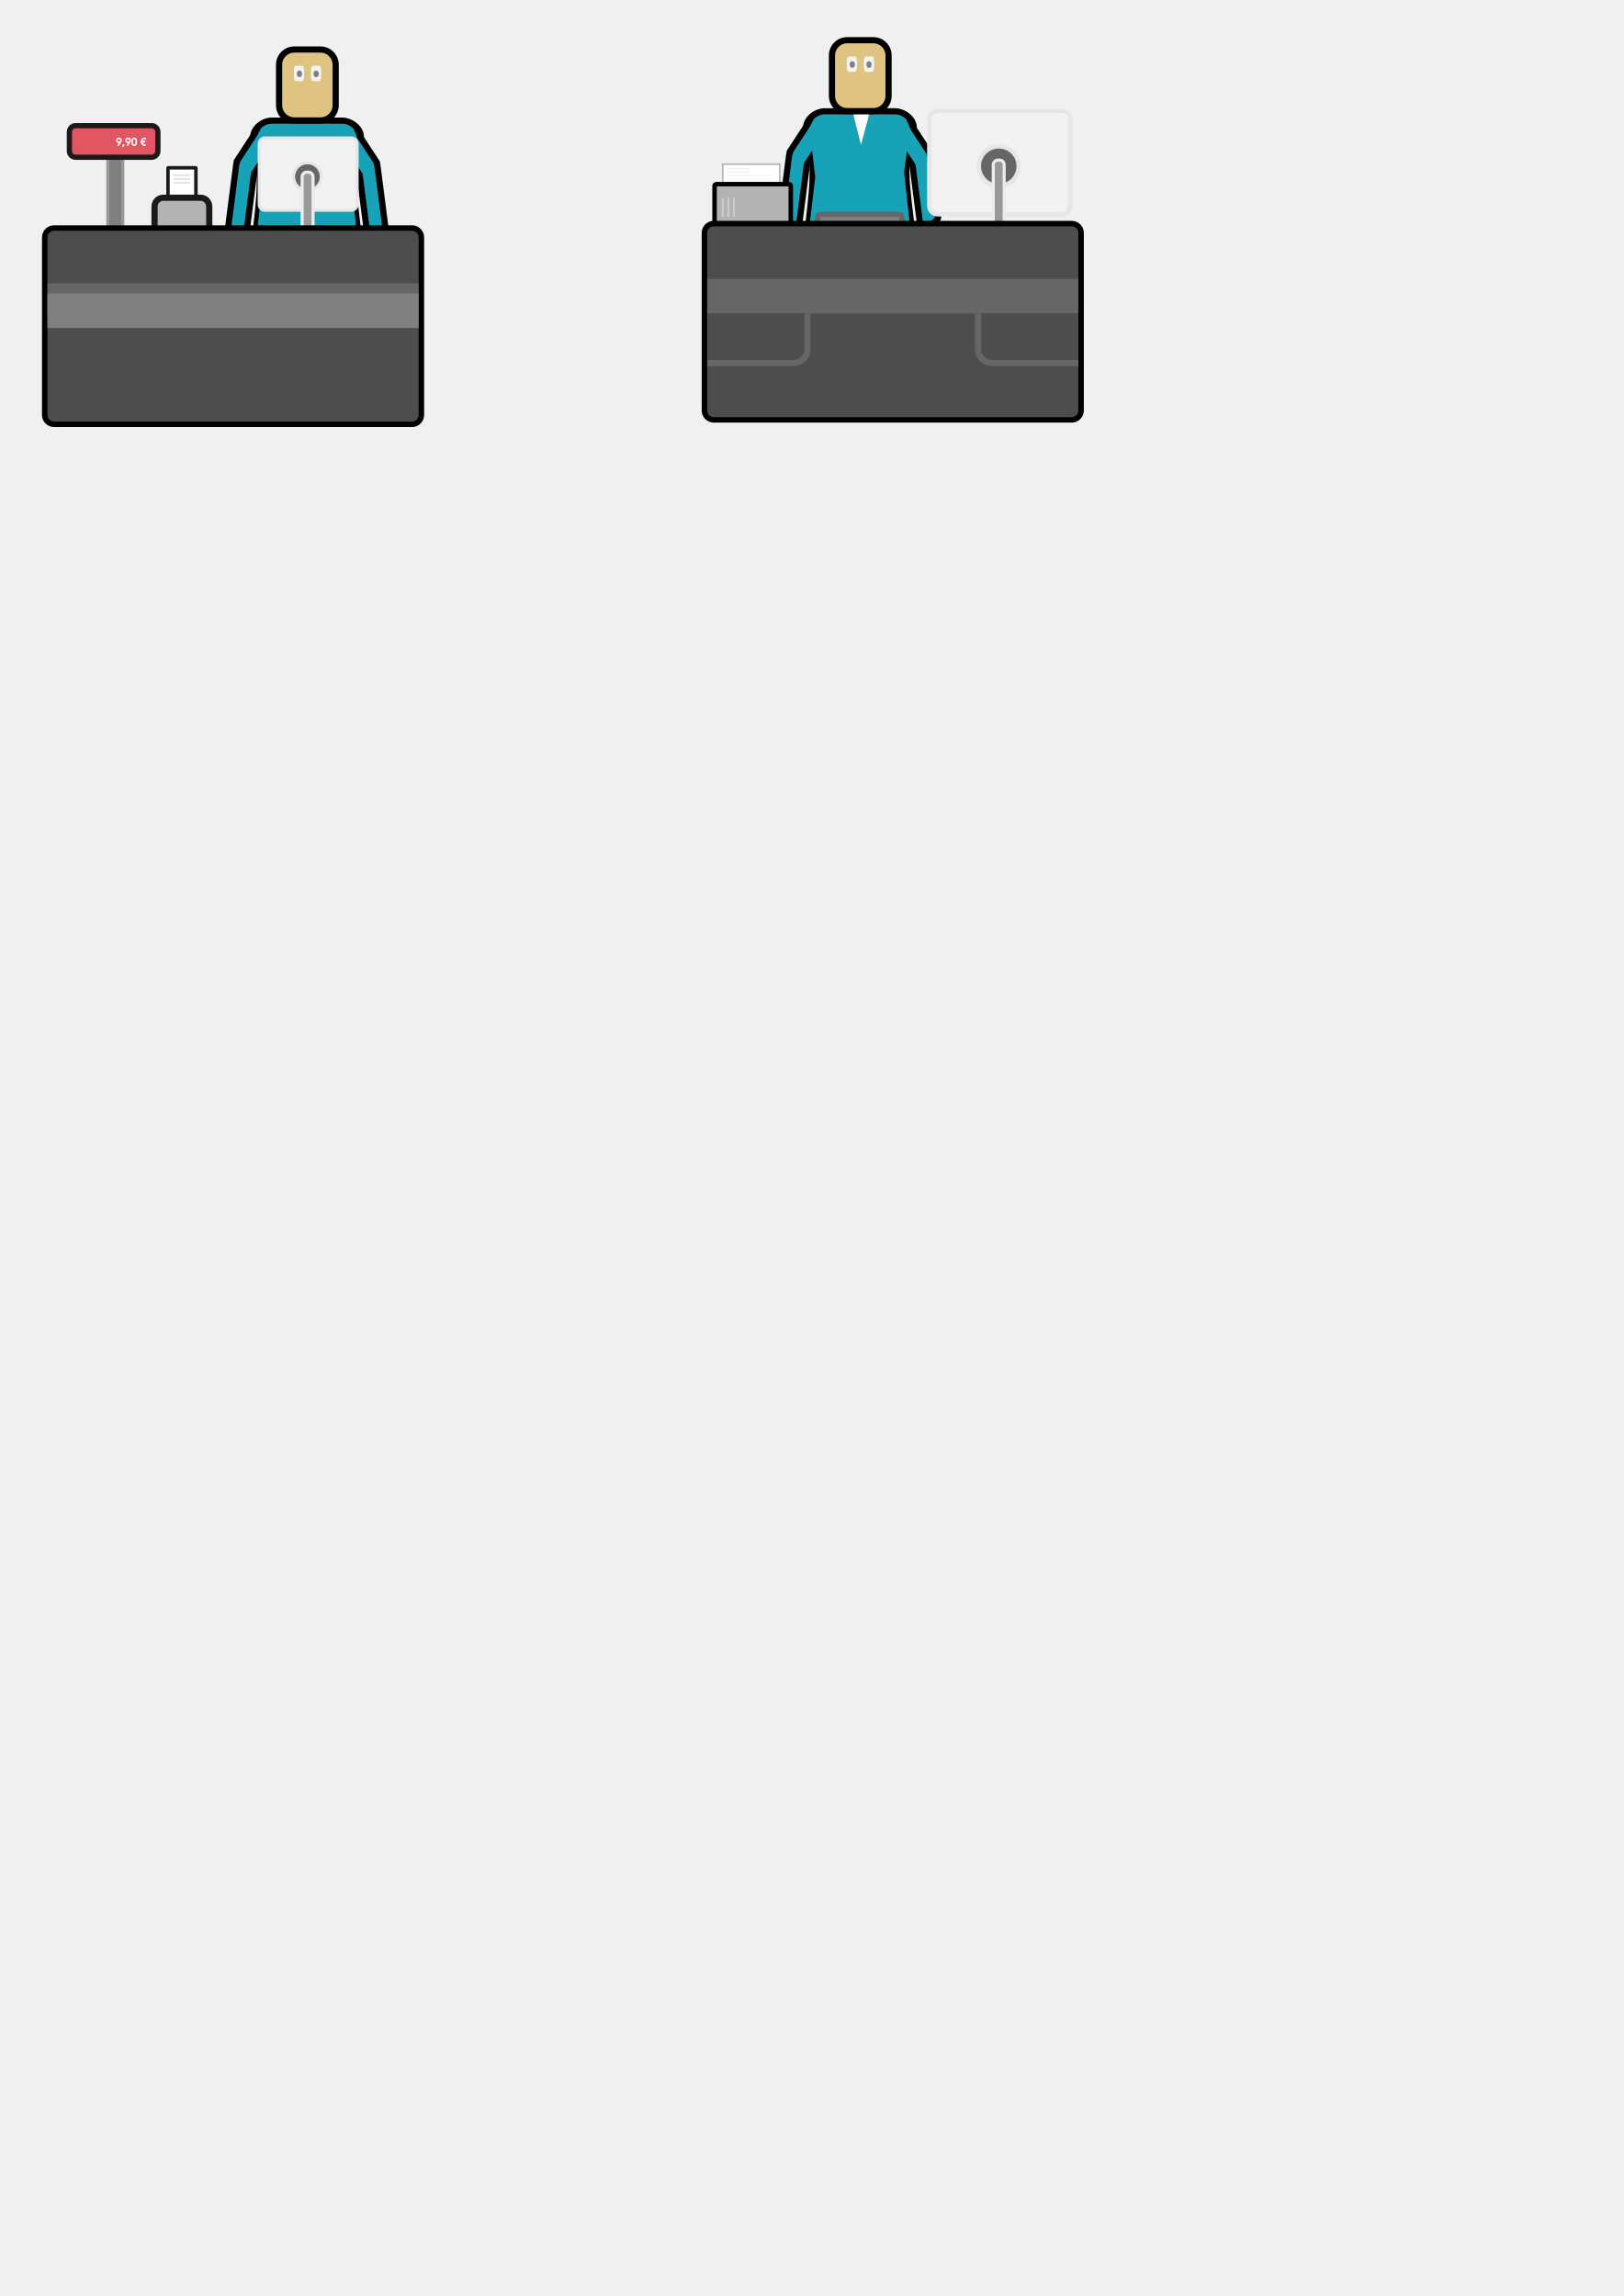
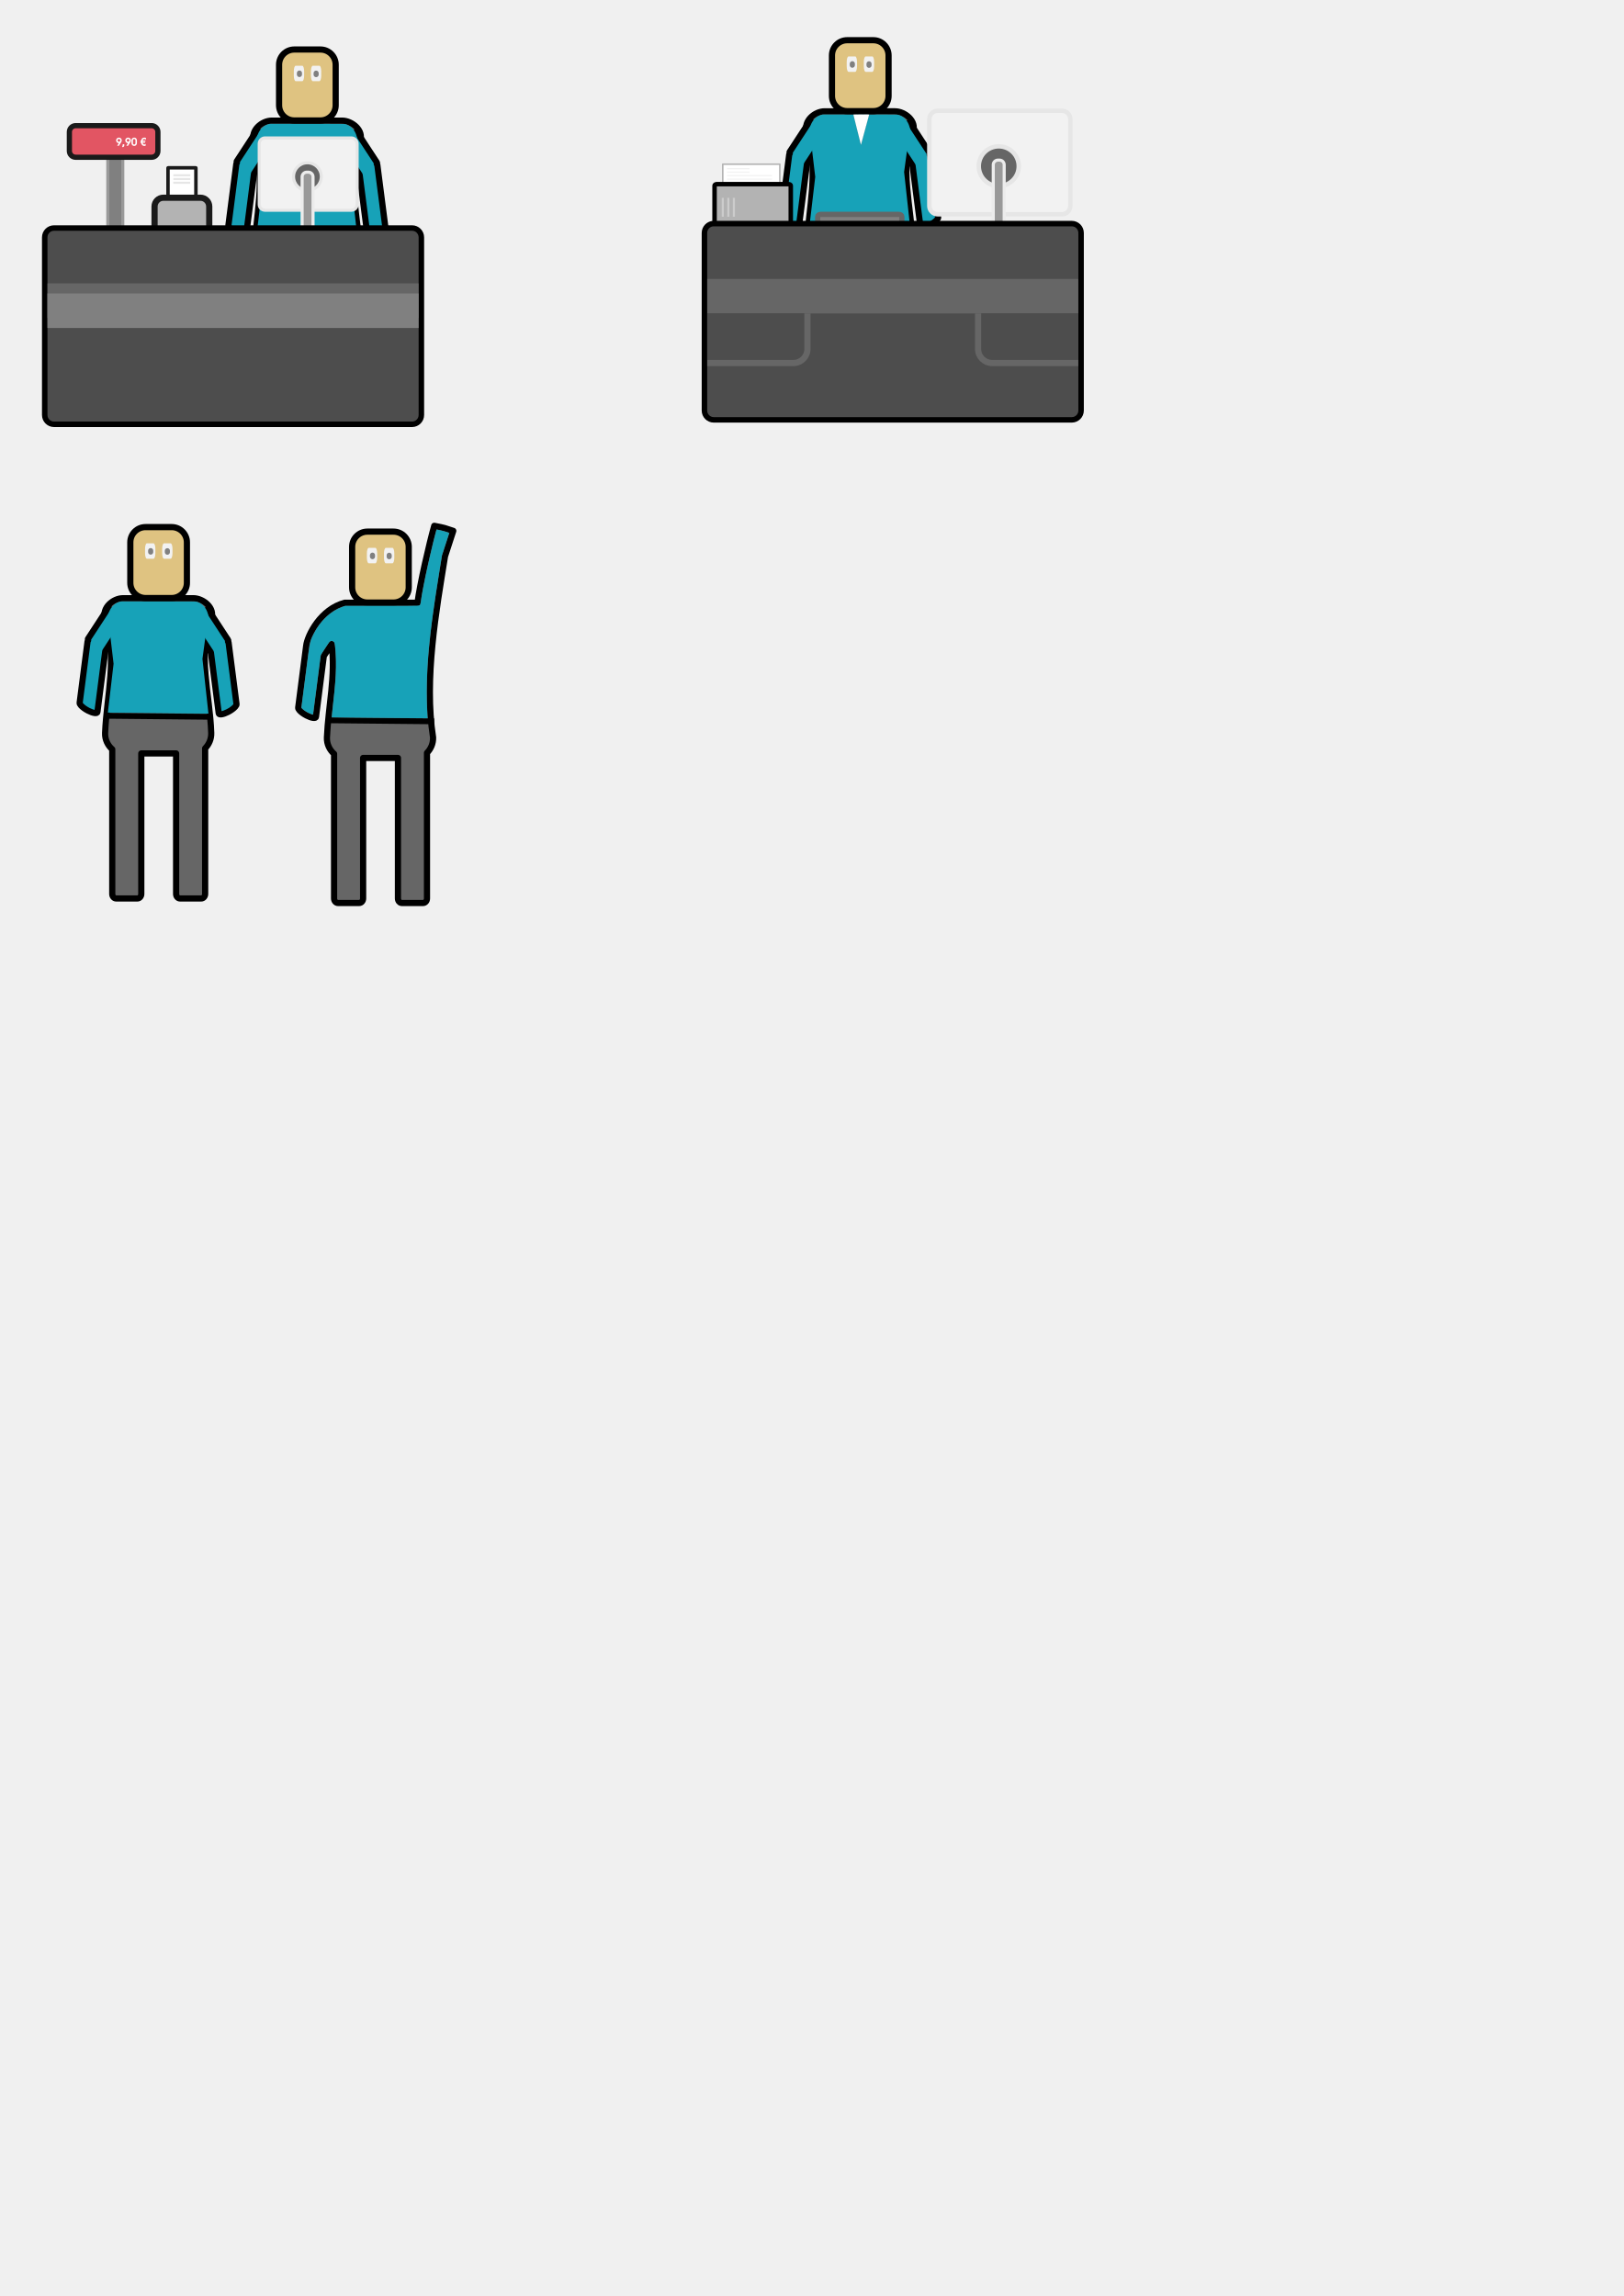
<svg xmlns="http://www.w3.org/2000/svg" width="210mm" height="297mm" viewBox="0 0 210 297" version="1.1" id="svg8">
  <defs id="defs2">
    <mask maskUnits="userSpaceOnUse" id="mask1093">
      <rect style="fill:#4d4d4d;fill-opacity:1;stroke:#666666;stroke-width:0.8;stroke-linejoin:round;stroke-miterlimit:4;stroke-dasharray:none" id="rect1095" width="9.591" height="20.693" x="96.785" y="208.239" ry="1.827" />
    </mask>
    <mask maskUnits="userSpaceOnUse" id="mask1129">
      <rect style="fill:#ffffff;fill-opacity:1;stroke:none;stroke-width:0.913;stroke-linejoin:round;stroke-miterlimit:4;stroke-dasharray:none" id="rect1131" width="23.138" height="22.737" x="135.555" y="230.297" ry="0" />
    </mask>
    <mask maskUnits="userSpaceOnUse" id="mask1135">
      <rect style="fill:#ffffff;fill-opacity:1;stroke:none;stroke-width:0.8;stroke-linejoin:round;stroke-miterlimit:4;stroke-dasharray:none" id="rect1137" width="51.714" height="16.57" x="-161.633" y="-257.044" ry="1.827" transform="scale(-1)" />
    </mask>
    <mask maskUnits="userSpaceOnUse" id="mask1143">
      <rect style="fill:#ffffff;fill-opacity:1;stroke:none;stroke-width:0.8;stroke-linejoin:round;stroke-miterlimit:4;stroke-dasharray:none" id="rect1145" width="43.696" height="16.436" x="126.278" y="245.875" ry="1.827" />
    </mask>
    <mask maskUnits="userSpaceOnUse" id="mask1173">
      <rect style="fill:#ffffff;fill-opacity:1;stroke:none;stroke-width:0.4;stroke-linejoin:round;stroke-miterlimit:4;stroke-dasharray:none" id="rect1175" width="29.265" height="16.837" x="-166.901" y="-259.906" rx="0" ry="0" transform="scale(-1)" />
    </mask>
    <mask maskUnits="userSpaceOnUse" id="mask1173-8">
      <rect style="fill:#ffffff;fill-opacity:1;stroke:none;stroke-width:0.4;stroke-linejoin:round;stroke-miterlimit:4;stroke-dasharray:none" id="rect1175-9" width="29.265" height="16.837" x="-166.901" y="-259.906" rx="0" ry="0" transform="scale(-1)" />
    </mask>
  </defs>
  <g id="layer1">
    <g id="g1384" transform="translate(47.07474,-161.6557)">
      <g id="g1237-8" transform="translate(-67.3565,57.33825)">
        <path id="rect855-2-5-8-1" style="fill:#666666;stroke:#000000;stroke-width:0.8;stroke-linejoin:round;stroke-miterlimit:4;stroke-dasharray:none" d="m 55.431,119.921 c -1.283,0 -2.77,1.254 -2.316,2.649 1.627,4.998 0.206,9.863 0,14.781 -0.036,0.868 0.364,1.635 0.925,2.117 v 18.71 c 0,0.324 0.228,0.584 0.511,0.584 h 2.735 c 0.283,0 0.51,-0.261 0.51,-0.584 v -18.178 h 4.503 v 18.178 c 0,0.324 0.228,0.584 0.511,0.584 h 2.735 c 0.283,0 0.51,-0.261 0.51,-0.584 v -18.838 c 0.482,-0.485 0.814,-1.195 0.787,-1.99 -0.166,-4.967 -1.812,-10.289 0,-14.781 0.549,-1.361 -1.033,-2.649 -2.316,-2.649 z" />
        <path id="rect1104-1-8-9" style="fill:#17a2b8;fill-opacity:1;stroke:#000000;stroke-width:0.8;stroke-linejoin:round;stroke-miterlimit:4;stroke-dasharray:none" d="m 69.945,133.961 c -0.192,0.219 -0.532,0.473 -0.93,0.678 -0.637,0.329 -1.173,0.406 -1.203,0.173 l -1.014,-7.869 -2.225,-3.404 c -0.075,-0.115 0.284,-0.683 0.806,-1.273 0.522,-0.59 1.002,-0.973 1.078,-0.857 l 2.582,3.949 c 0.02,0.03 0.008,0.094 -0.028,0.179 0.037,0.022 0.065,0.051 0.07,0.094 l 1.03,7.994 c 0.011,0.087 -0.05,0.205 -0.165,0.336 z" />
        <path id="rect1104-1-2" style="fill:#17a2b8;fill-opacity:1;stroke:#000000;stroke-width:0.8;stroke-linejoin:round;stroke-miterlimit:4;stroke-dasharray:none" d="m 49.989,133.793 c 0.192,0.219 0.532,0.473 0.93,0.678 0.637,0.329 1.173,0.406 1.203,0.173 l 1.014,-7.869 2.225,-3.404 c 0.075,-0.115 -0.284,-0.683 -0.806,-1.273 -0.522,-0.59 -1.002,-0.973 -1.078,-0.857 l -2.582,3.949 c -0.02,0.03 -0.008,0.094 0.028,0.179 -0.037,0.022 -0.065,0.051 -0.07,0.094 l -1.03,7.994 c -0.011,0.087 0.05,0.205 0.165,0.336 z" />
        <path style="fill:#17a2b8;fill-opacity:1;stroke:#000000;stroke-width:0;stroke-linejoin:round;stroke-miterlimit:4;stroke-dasharray:none" d="m 60.027,134.793 c -3.259,-0.031 -6.068,-0.062 -6.241,-0.07 l -0.315,-0.014 0.741,-6.307 -0.729,-6.173 0.047,-0.201 c 0.189,-0.813 0.732,-1.429 1.442,-1.636 l 0.183,-0.053 h 4.832 c 4.516,0 4.841,0.003 4.971,0.041 0.37,0.109 0.674,0.299 0.931,0.582 0.247,0.272 0.415,0.588 0.524,0.988 l 0.057,0.208 -0.763,5.614 0.774,7.083 -0.264,-0.003 c -0.145,-0.002 -2.93,-0.029 -6.19,-0.06 z" id="path1170-1" />
        <path style="fill:none;stroke:#000000;stroke-width:0.748;stroke-linecap:butt;stroke-linejoin:miter;stroke-miterlimit:4;stroke-dasharray:none;stroke-opacity:1" d="m 53.314,135.131 13.667,0.134" id="path1096-6" />
        <rect style="fill:#dfc381;fill-opacity:1;stroke:#000000;stroke-width:0.8;stroke-linejoin:round;stroke-miterlimit:4;stroke-dasharray:none" id="rect1102-6" width="7.32" height="9.176" x="56.376" y="110.723" ry="1.971" />
        <rect style="fill:#f2f2f2;fill-opacity:1;stroke:#000000;stroke-width:0;stroke-linejoin:round;stroke-miterlimit:4;stroke-dasharray:none" id="rect1172-5" width="1.335" height="1.995" x="58.282" y="112.821" ry="0.725" rx="0.236" />
        <rect style="fill:#f2f2f2;fill-opacity:1;stroke:#000000;stroke-width:0;stroke-linejoin:round;stroke-miterlimit:4;stroke-dasharray:none" id="rect1172-6-2" width="1.335" height="1.995" x="60.495" y="112.821" ry="0.725" rx="0.236" />
        <rect style="fill:#808080;fill-opacity:1;stroke:#000000;stroke-width:0;stroke-linejoin:round;stroke-miterlimit:4;stroke-dasharray:none" id="rect1194-3" width="0.661" height="0.85" x="58.679" y="113.436" ry="0.331" />
        <rect style="fill:#808080;fill-opacity:1;stroke:#000000;stroke-width:0;stroke-linejoin:round;stroke-miterlimit:4;stroke-dasharray:none" id="rect1194-8-2" width="0.661" height="0.85" x="60.838" y="113.448" ry="0.331" />
      </g>
      <g id="g996" transform="translate(-3.704167)">
        <rect style="fill:#808080;stroke:#999999;stroke-width:0.4;stroke-linejoin:round;stroke-miterlimit:4;stroke-dasharray:none" id="rect926" width="1.936" height="11.196" x="-29.428" y="181.192" ry="0" />
        <rect style="fill:#e25563;fill-opacity:1;stroke:#1a1a1a;stroke-width:0.676;stroke-linejoin:round;stroke-miterlimit:4;stroke-dasharray:none" id="rect904" width="11.448" height="4.088" x="-34.397" y="177.909" ry="0.814" />
        <g aria-label="9,90 €" id="text930" style="font-style:normal;font-weight:normal;font-size:1.411px;line-height:1.25;font-family:sans-serif;letter-spacing:0px;word-spacing:0px;fill:#000000;fill-opacity:1;stroke:none;stroke-width:0.265">
          <path d="m -27.989,179.985 q 0.075,0 0.125,-0.05 0.05,-0.05 0.05,-0.125 0,-0.074 -0.05,-0.124 -0.05,-0.05 -0.125,-0.05 -0.075,0 -0.125,0.05 -0.05,0.05 -0.05,0.124 0,0.075 0.05,0.125 0.05,0.05 0.125,0.05 z m -0.23,0.529 0.22,-0.34 q -0.151,0 -0.253,-0.105 -0.101,-0.105 -0.101,-0.259 0,-0.148 0.105,-0.252 0.105,-0.105 0.259,-0.105 0.154,0 0.259,0.105 0.105,0.104 0.105,0.252 0,0.051 -0.017,0.111 -0.017,0.06 -0.041,0.099 l -0.311,0.494 z" style="font-style:normal;font-variant:normal;font-weight:600;font-stretch:normal;font-size:1.411px;font-family:Atlanta;-inkscape-font-specification:'Atlanta Semi-Bold';fill:#ffffff;stroke-width:0.265" id="path1077" />
          <path d="m -27.537,180.514 q 0.017,0 0.028,-0.012 0.012,-0.012 0.012,-0.029 v -0.157 h 0.198 v 0.156 q 0,0.087 -0.062,0.15 -0.061,0.062 -0.15,0.062 h -0.043 v -0.17 z" style="font-style:normal;font-variant:normal;font-weight:600;font-stretch:normal;font-size:1.411px;font-family:Atlanta;-inkscape-font-specification:'Atlanta Semi-Bold';fill:#ffffff;stroke-width:0.265" id="path1079" />
          <path d="m -26.804,179.985 q 0.075,0 0.125,-0.05 0.05,-0.05 0.05,-0.125 0,-0.074 -0.05,-0.124 -0.05,-0.05 -0.125,-0.05 -0.075,0 -0.125,0.05 -0.05,0.05 -0.05,0.124 0,0.075 0.05,0.125 0.05,0.05 0.125,0.05 z m -0.23,0.529 0.22,-0.34 q -0.151,0 -0.253,-0.105 -0.101,-0.105 -0.101,-0.259 0,-0.148 0.105,-0.252 0.105,-0.105 0.259,-0.105 0.154,0 0.259,0.105 0.105,0.104 0.105,0.252 0,0.051 -0.017,0.111 -0.017,0.06 -0.041,0.099 l -0.311,0.494 z" style="font-style:normal;font-variant:normal;font-weight:600;font-stretch:normal;font-size:1.411px;font-family:Atlanta;-inkscape-font-specification:'Atlanta Semi-Bold';fill:#ffffff;stroke-width:0.265" id="path1081" />
          <path d="m -26.367,179.821 q 0,-0.157 0.101,-0.262 0.101,-0.105 0.252,-0.105 0.151,0 0.251,0.105 0.101,0.105 0.101,0.262 v 0.345 q 0,0.157 -0.101,0.262 -0.101,0.105 -0.252,0.105 -0.152,0 -0.252,-0.105 -0.101,-0.105 -0.101,-0.262 z m 0.189,0.345 q 0,0.085 0.043,0.134 0.044,0.049 0.121,0.049 0.076,0 0.12,-0.049 0.044,-0.049 0.044,-0.134 v -0.345 q 0,-0.085 -0.044,-0.134 -0.043,-0.05 -0.12,-0.05 -0.076,0 -0.121,0.05 -0.043,0.049 -0.043,0.134 z" style="font-style:normal;font-variant:normal;font-weight:600;font-stretch:normal;font-size:1.411px;font-family:Atlanta;-inkscape-font-specification:'Atlanta Semi-Bold';fill:#ffffff;stroke-width:0.265" id="path1083" />
          <path d="m -24.707,179.642 q -0.09,0 -0.145,0.052 -0.056,0.051 -0.074,0.15 h 0.376 l -0.027,0.12 h -0.361 q -0.001,0.008 -0.001,0.028 0,0.02 0.001,0.028 h 0.349 l -0.028,0.12 h -0.309 q 0.047,0.203 0.22,0.203 0.117,0 0.176,-0.091 v 0.241 q -0.065,0.039 -0.176,0.039 -0.165,0 -0.272,-0.101 -0.107,-0.101 -0.138,-0.29 h -0.1 l 0.027,-0.12 h 0.063 q -0.001,-0.008 -0.001,-0.028 0,-0.02 0.001,-0.028 h -0.09 l 0.025,-0.12 h 0.074 q 0.031,-0.187 0.138,-0.289 0.108,-0.102 0.272,-0.102 0.143,0 0.229,0.066 l -0.05,0.222 q -0.034,-0.053 -0.076,-0.076 -0.041,-0.023 -0.103,-0.023 z" style="font-style:normal;font-variant:normal;font-weight:600;font-stretch:normal;font-size:1.411px;font-family:Atlanta;-inkscape-font-specification:'Atlanta Semi-Bold';fill:#ffffff;stroke-width:0.265" id="path1085" />
        </g>
        <g id="g1053" transform="translate(50.72295,-0.1113671)">
          <rect style="fill:#f2f2f2;fill-opacity:1;stroke:#e6e6e6;stroke-width:0.4;stroke-linejoin:round;stroke-miterlimit:4;stroke-dasharray:none" id="rect1044" width="12.662" height="9.354" x="-60.568" y="179.609" rx="0.756" ry="0.756" />
          <circle style="fill:#666666;fill-opacity:1;stroke:#e6e6e6;stroke-width:0.4;stroke-linejoin:round;stroke-miterlimit:4;stroke-dasharray:none" id="path1046" cx="-54.331" cy="184.617" r="1.795" />
          <rect style="fill:#999999;fill-opacity:1;stroke:#ececec;stroke-width:0.4;stroke-linejoin:round;stroke-miterlimit:4;stroke-dasharray:none" id="rect1048" width="1.412" height="8.971" x="-55.02" y="184.038" ry="0.601" />
        </g>
      </g>
      <g id="g1064" transform="translate(0,1.058333)">
        <rect style="fill:#ffffff;fill-opacity:1;stroke:#1a1a1a;stroke-width:0.447;stroke-linejoin:round;stroke-miterlimit:4;stroke-dasharray:none" id="rect1000" width="3.609" height="6.857" x="-25.347" y="182.302" ry="0.012" />
        <rect style="fill:#b3b3b3;fill-opacity:1;stroke:#1a1a1a;stroke-width:0.8;stroke-linejoin:round;stroke-miterlimit:4;stroke-dasharray:none" id="rect998" width="7.073" height="7.073" x="-27.086" y="186.174" ry="1.134" />
        <path style="fill:#f2f2f2;stroke:#e6e6e6;stroke-width:0.265px;stroke-linecap:butt;stroke-linejoin:miter;stroke-opacity:1" d="m -24.66,183.27 h 2.197" id="path1002" />
        <path style="fill:#f2f2f2;stroke:#e6e6e6;stroke-width:0.265px;stroke-linecap:butt;stroke-linejoin:miter;stroke-opacity:1" d="m -24.657,183.754 h 2.197" id="path1002-8" />
        <path style="fill:#f2f2f2;stroke:#e6e6e6;stroke-width:0.265px;stroke-linecap:butt;stroke-linejoin:miter;stroke-opacity:1" d="m -24.669,184.239 h 2.197" id="path1002-8-8" />
      </g>
      <rect style="fill:#4d4d4d;stroke:#000000;stroke-width:0.709;stroke-linejoin:round;stroke-miterlimit:4;stroke-dasharray:none" id="rect855-9-5" width="48.714" height="25.389" x="-41.29" y="191.153" ry="1.206" />
      <rect style="fill:#666666;fill-opacity:1;stroke:#cccccc;stroke-width:0;stroke-linejoin:round;stroke-miterlimit:4;stroke-dasharray:none" id="rect1090-3" width="47.988" height="4.463" x="-40.928" y="198.313" ry="0" />
      <rect style="fill:#808080;fill-opacity:1;stroke:#999999;stroke-width:0;stroke-linejoin:round;stroke-miterlimit:4;stroke-dasharray:none" id="rect1090" width="48.005" height="4.463" x="-40.939" y="199.617" ry="0" />
+       <g id="g1237-8-0" transform="translate(-86.5969,119.116)">
+         <path id="rect855-2-5-8-1-2" style="fill:#666666;stroke:#000000;stroke-width:0.8;stroke-linejoin:round;stroke-miterlimit:4;stroke-dasharray:none" d="m 55.431,119.921 c -1.283,0 -2.77,1.254 -2.316,2.649 1.627,4.998 0.206,9.863 0,14.781 -0.036,0.868 0.364,1.635 0.925,2.117 v 18.71 c 0,0.324 0.228,0.584 0.511,0.584 h 2.735 c 0.283,0 0.51,-0.261 0.51,-0.584 v -18.178 h 4.503 v 18.178 c 0,0.324 0.228,0.584 0.511,0.584 h 2.735 c 0.283,0 0.51,-0.261 0.51,-0.584 v -18.838 c 0.482,-0.485 0.814,-1.195 0.787,-1.99 -0.166,-4.967 -1.812,-10.289 0,-14.781 0.549,-1.361 -1.033,-2.649 -2.316,-2.649 z" />
+         <path id="rect1104-1-8-9-0" style="fill:#17a2b8;fill-opacity:1;stroke:#000000;stroke-width:0.8;stroke-linejoin:round;stroke-miterlimit:4;stroke-dasharray:none" d="m 69.945,133.961 c -0.192,0.219 -0.532,0.473 -0.93,0.678 -0.637,0.329 -1.173,0.406 -1.203,0.173 l -1.014,-7.869 -2.225,-3.404 c -0.075,-0.115 0.284,-0.683 0.806,-1.273 0.522,-0.59 1.002,-0.973 1.078,-0.857 l 2.582,3.949 c 0.02,0.03 0.008,0.094 -0.028,0.179 0.037,0.022 0.065,0.051 0.07,0.094 l 1.03,7.994 c 0.011,0.087 -0.05,0.205 -0.165,0.336 z" />
+         <path id="rect1104-1-2-5" style="fill:#17a2b8;fill-opacity:1;stroke:#000000;stroke-width:0.8;stroke-linejoin:round;stroke-miterlimit:4;stroke-dasharray:none" d="m 49.989,133.793 c 0.192,0.219 0.532,0.473 0.93,0.678 0.637,0.329 1.173,0.406 1.203,0.173 l 1.014,-7.869 2.225,-3.404 c 0.075,-0.115 -0.284,-0.683 -0.806,-1.273 -0.522,-0.59 -1.002,-0.973 -1.078,-0.857 l -2.582,3.949 c -0.02,0.03 -0.008,0.094 0.028,0.179 -0.037,0.022 -0.065,0.051 -0.07,0.094 l -1.03,7.994 c -0.011,0.087 0.05,0.205 0.165,0.336 z" />
+         <path style="fill:#17a2b8;fill-opacity:1;stroke:#000000;stroke-width:0;stroke-linejoin:round;stroke-miterlimit:4;stroke-dasharray:none" d="m 60.027,134.793 c -3.259,-0.031 -6.068,-0.062 -6.241,-0.07 l -0.315,-0.014 0.741,-6.307 -0.729,-6.173 0.047,-0.201 c 0.189,-0.813 0.732,-1.429 1.442,-1.636 l 0.183,-0.053 h 4.832 c 4.516,0 4.841,0.003 4.971,0.041 0.37,0.109 0.674,0.299 0.931,0.582 0.247,0.272 0.415,0.588 0.524,0.988 l 0.057,0.208 -0.763,5.614 0.774,7.083 -0.264,-0.003 c -0.145,-0.002 -2.93,-0.029 -6.19,-0.06 z" id="path1170-1-4" />
+         <path style="fill:none;stroke:#000000;stroke-width:0.748;stroke-linecap:butt;stroke-linejoin:miter;stroke-miterlimit:4;stroke-dasharray:none;stroke-opacity:1" d="m 53.314,135.131 13.667,0.134" id="path1096-6-65" />
+         <rect style="fill:#dfc381;fill-opacity:1;stroke:#000000;stroke-width:0.8;stroke-linejoin:round;stroke-miterlimit:4;stroke-dasharray:none" id="rect1102-6-9" width="7.32" height="9.176" x="56.376" y="110.723" ry="1.971" />
+         <rect style="fill:#f2f2f2;fill-opacity:1;stroke:#000000;stroke-width:0;stroke-linejoin:round;stroke-miterlimit:4;stroke-dasharray:none" id="rect1172-5-4" width="1.335" height="1.995" x="58.282" y="112.821" ry="0.725" rx="0.236" />
+         <rect style="fill:#f2f2f2;fill-opacity:1;stroke:#000000;stroke-width:0;stroke-linejoin:round;stroke-miterlimit:4;stroke-dasharray:none" id="rect1172-6-2-7" width="1.335" height="1.995" x="60.495" y="112.821" ry="0.725" rx="0.236" />
+         <rect style="fill:#808080;fill-opacity:1;stroke:#000000;stroke-width:0;stroke-linejoin:round;stroke-miterlimit:4;stroke-dasharray:none" id="rect1194-3-2" width="0.661" height="0.85" x="58.679" y="113.436" ry="0.331" />
+         <rect style="fill:#808080;fill-opacity:1;stroke:#000000;stroke-width:0;stroke-linejoin:round;stroke-miterlimit:4;stroke-dasharray:none" id="rect1194-8-2-1" width="0.661" height="0.85" x="60.838" y="113.448" ry="0.331" />
+       </g>
+       <g id="g1237-8-0-3" transform="translate(-57.90758,119.7011)">
+         <path id="rect855-2-5-8-1-2-1" style="fill:#666666;stroke:#000000;stroke-width:3.024;stroke-linejoin:round;stroke-miterlimit:4;stroke-dasharray:none" d="m 212.268,257.074 c -2.467,8.74 -6.997,28.391 -8.196,37.696 -0.379,-0.055 -0.757,-0.092 -1.127,-0.092 h -34.385 c -11.782,3.004 -18.331,15.906 -18.906,21.121 l -3.893,30.213 c -0.043,0.33 0.19,0.776 0.625,1.271 0.724,0.826 2.01,1.787 3.514,2.564 2.407,1.244 4.435,1.533 4.549,0.652 l 3.832,-29.742 3.826,-5.854 c 2.053,15.339 -1.66,30.428 -2.299,45.65 -0.138,3.28 1.374,6.178 3.496,8.002 v 70.715 c 0,1.223 0.862,2.209 1.932,2.209 h 10.338 c 1.069,0 1.928,-0.986 1.928,-2.209 v -68.705 h 17.021 v 68.705 c 0,1.223 0.86,2.209 1.93,2.209 h 10.338 c 1.069,0 1.93,-0.986 1.93,-2.209 v -71.197 c 1.823,-1.832 3.077,-4.515 2.977,-7.52 -4.502,-28.614 1.69,-62.765 5.838,-88.621 l 4.032,-12.393 c -4.837,-1.579 -3.374,-1.292 -9.299,-2.466 z" transform="matrix(0.2645833,0,0,0.2645833,10.83284,41.95453)" />
+         <path style="fill:none;stroke:#000000;stroke-width:0.748;stroke-linecap:butt;stroke-linejoin:miter;stroke-miterlimit:4;stroke-dasharray:none;stroke-opacity:1" d="m 53.314,135.131 13.667,0.134" id="path1096-6-65-5" />
+         <rect style="fill:#dfc381;fill-opacity:1;stroke:#000000;stroke-width:0.8;stroke-linejoin:round;stroke-miterlimit:4;stroke-dasharray:none" id="rect1102-6-9-1" width="7.32" height="9.176" x="56.376" y="110.723" ry="1.971" />
+         <rect style="fill:#f2f2f2;fill-opacity:1;stroke:#000000;stroke-width:0;stroke-linejoin:round;stroke-miterlimit:4;stroke-dasharray:none" id="rect1172-5-4-2" width="1.335" height="1.995" x="58.282" y="112.821" ry="0.725" rx="0.236" />
+         <rect style="fill:#f2f2f2;fill-opacity:1;stroke:#000000;stroke-width:0;stroke-linejoin:round;stroke-miterlimit:4;stroke-dasharray:none" id="rect1172-6-2-7-2" width="1.335" height="1.995" x="60.495" y="112.821" ry="0.725" rx="0.236" />
+         <rect style="fill:#808080;fill-opacity:1;stroke:#000000;stroke-width:0;stroke-linejoin:round;stroke-miterlimit:4;stroke-dasharray:none" id="rect1194-3-2-2" width="0.661" height="0.85" x="58.679" y="113.436" ry="0.331" />
+         <rect style="fill:#808080;fill-opacity:1;stroke:#000000;stroke-width:0;stroke-linejoin:round;stroke-miterlimit:4;stroke-dasharray:none" id="rect1194-8-2-1-5" width="0.661" height="0.85" x="60.838" y="113.448" ry="0.331" />
+         <path style="fill:#17a2b8;fill-opacity:1;stroke:#32c6dc;stroke-width:0;stroke-linejoin:round" d="m 181.575,350.924 c -10.66,-0.103 -19.395,-0.197 -19.411,-0.209 -0.016,-0.013 0.251,-2.576 0.593,-5.696 1.13,-10.287 1.371,-13.318 1.477,-18.552 0.103,-5.072 -0.3,-11.387 -0.788,-12.33 -0.406,-0.785 -1.665,-0.998 -2.317,-0.391 -0.435,0.405 -4.279,6.257 -4.366,6.648 -0.033,0.146 -0.887,6.712 -1.898,14.592 -1.012,7.88 -1.855,14.343 -1.875,14.363 -0.074,0.074 -1.442,-0.455 -2.35,-0.909 -1.101,-0.551 -2.284,-1.37 -2.883,-1.996 l -0.42,-0.439 1.97,-15.324 c 2.287,-17.793 2.134,-17.009 4.073,-20.847 3.191,-6.314 8.397,-11.189 14.053,-13.158 l 1.303,-0.454 17.968,0.009 c 20.134,0.01 18.416,0.095 18.785,-0.929 0.104,-0.29 0.253,-1.038 0.331,-1.663 0.619,-4.985 3.462,-18.455 6.263,-29.672 1.268,-5.077 1.274,-5.098 1.536,-5.04 0.119,0.026 0.898,0.196 1.731,0.377 0.833,0.181 2.129,0.527 2.878,0.768 1.262,0.406 1.357,0.459 1.281,0.715 -0.045,0.152 -0.851,2.634 -1.789,5.516 l -1.707,5.24 -1.06,6.566 c -2.987,18.494 -4.363,28.581 -5.341,39.141 -1.063,11.481 -1.299,22.663 -0.686,32.544 l 0.084,1.357 -4.027,-0.021 c -2.215,-0.011 -12.748,-0.104 -23.408,-0.207 z" id="path1051" transform="matrix(0.2645833,0,0,0.2645833,10.83284,41.95453)" />
+       </g>
    </g>
  </g>
  <g id="g1518" transform="translate(-2.267742,-160.6317)">
    <g id="g1237-8-9" transform="translate(53.49324,55.10978)">
      <path id="rect855-2-5-8-1-9" style="fill:#666666;stroke:#000000;stroke-width:0.8;stroke-linejoin:round;stroke-miterlimit:4;stroke-dasharray:none" d="m 55.431,119.921 c -1.283,0 -2.77,1.254 -2.316,2.649 1.627,4.998 0.206,9.863 0,14.781 -0.036,0.868 0.364,1.635 0.925,2.117 v 18.71 c 0,0.324 0.228,0.584 0.511,0.584 h 2.735 c 0.283,0 0.51,-0.261 0.51,-0.584 v -18.178 h 4.503 v 18.178 c 0,0.324 0.228,0.584 0.511,0.584 h 2.735 c 0.283,0 0.51,-0.261 0.51,-0.584 v -18.838 c 0.482,-0.485 0.814,-1.195 0.787,-1.99 -0.166,-4.967 -1.812,-10.289 0,-14.781 0.549,-1.361 -1.033,-2.649 -2.316,-2.649 z" />
      <path id="rect1104-1-8-9-5" style="fill:#17a2b8;fill-opacity:1;stroke:#000000;stroke-width:0.8;stroke-linejoin:round;stroke-miterlimit:4;stroke-dasharray:none" d="m 69.945,133.961 c -0.192,0.219 -0.532,0.473 -0.93,0.678 -0.637,0.329 -1.173,0.406 -1.203,0.173 l -1.014,-7.869 -2.225,-3.404 c -0.075,-0.115 0.284,-0.683 0.806,-1.273 0.522,-0.59 1.002,-0.973 1.078,-0.857 l 2.582,3.949 c 0.02,0.03 0.008,0.094 -0.028,0.179 0.037,0.022 0.065,0.051 0.07,0.094 l 1.03,7.994 c 0.011,0.087 -0.05,0.205 -0.165,0.336 z" />
      <path id="rect1104-1-2-8" style="fill:#17a2b8;fill-opacity:1;stroke:#000000;stroke-width:0.8;stroke-linejoin:round;stroke-miterlimit:4;stroke-dasharray:none" d="m 49.989,133.793 c 0.192,0.219 0.532,0.473 0.93,0.678 0.637,0.329 1.173,0.406 1.203,0.173 l 1.014,-7.869 2.225,-3.404 c 0.075,-0.115 -0.284,-0.683 -0.806,-1.273 -0.522,-0.59 -1.002,-0.973 -1.078,-0.857 l -2.582,3.949 c -0.02,0.03 -0.008,0.094 0.028,0.179 -0.037,0.022 -0.065,0.051 -0.07,0.094 l -1.03,7.994 c -0.011,0.087 0.05,0.205 0.165,0.336 z" />
      <path style="fill:#17a2b8;fill-opacity:1;stroke:#000000;stroke-width:0;stroke-linejoin:round;stroke-miterlimit:4;stroke-dasharray:none" d="m 60.027,134.793 c -3.259,-0.031 -6.068,-0.062 -6.241,-0.07 l -0.315,-0.014 0.741,-6.307 -0.729,-6.173 0.047,-0.201 c 0.189,-0.813 0.732,-1.429 1.442,-1.636 l 0.183,-0.053 h 4.832 c 4.516,0 4.841,0.003 4.971,0.041 0.37,0.109 0.674,0.299 0.931,0.582 0.247,0.272 0.415,0.588 0.524,0.988 l 0.057,0.208 -0.763,5.614 0.774,7.083 -0.264,-0.003 c -0.145,-0.002 -2.93,-0.029 -6.19,-0.06 z" id="path1170-1-8" />
      <path style="fill:none;stroke:#000000;stroke-width:0.748;stroke-linecap:butt;stroke-linejoin:miter;stroke-miterlimit:4;stroke-dasharray:none;stroke-opacity:1" d="m 53.314,135.131 13.667,0.134" id="path1096-6-6" />
      <rect style="fill:#dfc381;fill-opacity:1;stroke:#000000;stroke-width:0.8;stroke-linejoin:round;stroke-miterlimit:4;stroke-dasharray:none" id="rect1102-6-3" width="7.32" height="9.176" x="56.376" y="110.723" ry="1.971" />
      <rect style="fill:#f2f2f2;fill-opacity:1;stroke:#000000;stroke-width:0;stroke-linejoin:round;stroke-miterlimit:4;stroke-dasharray:none" id="rect1172-5-0" width="1.335" height="1.995" x="58.282" y="112.821" ry="0.725" rx="0.236" />
      <rect style="fill:#f2f2f2;fill-opacity:1;stroke:#000000;stroke-width:0;stroke-linejoin:round;stroke-miterlimit:4;stroke-dasharray:none" id="rect1172-6-2-6" width="1.335" height="1.995" x="60.495" y="112.821" ry="0.725" rx="0.236" />
      <rect style="fill:#808080;fill-opacity:1;stroke:#000000;stroke-width:0;stroke-linejoin:round;stroke-miterlimit:4;stroke-dasharray:none" id="rect1194-3-7" width="0.661" height="0.85" x="58.679" y="113.436" ry="0.331" />
      <rect style="fill:#808080;fill-opacity:1;stroke:#000000;stroke-width:0;stroke-linejoin:round;stroke-miterlimit:4;stroke-dasharray:none" id="rect1194-8-2-0" width="0.661" height="0.85" x="60.838" y="113.448" ry="0.331" />
      <path style="fill:#ffffff;fill-opacity:1;stroke:#000000;stroke-width:0.009;stroke-linejoin:round;stroke-miterlimit:4;stroke-dasharray:none" d="m 60.116,124.253 c -0.005,-0.021 -0.229,-0.907 -0.497,-1.969 -0.268,-1.062 -0.485,-1.937 -0.481,-1.946 0.003,-0.008 0.468,-0.015 1.034,-0.015 0.818,0 1.027,0.005 1.022,0.024 -0.003,0.013 -0.236,0.871 -0.517,1.907 -0.281,1.036 -0.52,1.918 -0.532,1.96 -0.018,0.068 -0.022,0.073 -0.03,0.039 z" id="path1349" />
    </g>
    <rect style="display:inline;fill:#808080;fill-opacity:1;stroke:#666666;stroke-width:0.675;stroke-linejoin:round;stroke-miterlimit:4;stroke-dasharray:none" id="rect1205" width="10.886" height="1.459" x="108.022" y="188.36" rx="0.372" ry="0.282" />
    <g id="g1053-2" transform="translate(181.685,-1.710836)">
      <g id="g1235" transform="translate(4.063037,0.7181451)">
        <g id="g1209" transform="matrix(1.43996,0,0,1.431513,23.92884,-81.15865)">
          <rect style="fill:#f2f2f2;fill-opacity:1;stroke:#e6e6e6;stroke-width:0.4;stroke-linejoin:round;stroke-miterlimit:4;stroke-dasharray:none" id="rect1044-8" width="12.662" height="9.354" x="-60.568" y="179.609" rx="0.756" ry="0.756" />
          <circle style="fill:#666666;fill-opacity:1;stroke:#e6e6e6;stroke-width:0.4;stroke-linejoin:round;stroke-miterlimit:4;stroke-dasharray:none" id="path1046-2" cx="-54.331" cy="184.617" r="1.795" />
        </g>
        <rect style="fill:#999999;fill-opacity:1;stroke:#ececec;stroke-width:0.4;stroke-linejoin:round;stroke-miterlimit:4;stroke-dasharray:none" id="rect1048-1" width="1.412" height="8.971" x="-55.017" y="182.336" ry="0.601" />
      </g>
    </g>
    <g id="g1337" transform="translate(49.34248,-1.023982)">
      <rect style="fill:#ffffff;fill-opacity:1;stroke:#b3b3b3;stroke-width:0.2;stroke-linejoin:round;stroke-miterlimit:4;stroke-dasharray:none" id="rect1290" width="7.383" height="3.307" x="46.402" y="182.892" rx="0" ry="0" />
      <path style="fill:#ececec;stroke:#f2f2f2;stroke-width:0.15;stroke-linecap:butt;stroke-linejoin:miter;stroke-miterlimit:4;stroke-dasharray:none;stroke-opacity:1" d="m 46.962,183.476 h 2.906" id="path1292" />
      <path style="display:inline;fill:#ececec;stroke:#f2f2f2;stroke-width:0.15;stroke-linecap:butt;stroke-linejoin:miter;stroke-miterlimit:4;stroke-dasharray:none;stroke-opacity:1" d="m 46.962,183.927 h 2.906" id="path1292-5" />
      <path style="display:inline;fill:#ececec;stroke:#f2f2f2;stroke-width:0.15;stroke-linecap:butt;stroke-linejoin:miter;stroke-miterlimit:4;stroke-dasharray:none;stroke-opacity:1" d="m 46.962,184.378 h 5.804" id="path1292-2" />
      <path style="display:inline;fill:#ececec;stroke:#f2f2f2;stroke-width:0.15;stroke-linecap:butt;stroke-linejoin:miter;stroke-miterlimit:4;stroke-dasharray:none;stroke-opacity:1" d="m 46.962,184.829 h 5.804" id="path1292-9" />
    </g>
    <g id="g1343" transform="translate(49.34248,-1.023982)">
      <rect style="fill:#b3b3b3;fill-opacity:1;stroke:#000000;stroke-width:0.581;stroke-linejoin:round;stroke-miterlimit:4;stroke-dasharray:none" id="rect1257" width="9.857" height="5.51" x="45.342" y="185.475" rx="0.303" ry="0.183" />
      <path style="fill:#ececec;stroke:#cccccc;stroke-width:0.265px;stroke-linecap:butt;stroke-linejoin:miter;stroke-opacity:1" d="m 46.407,187.251 v 2.439" id="path1259" />
      <path style="display:inline;fill:#ececec;stroke:#cccccc;stroke-width:0.265px;stroke-linecap:butt;stroke-linejoin:miter;stroke-opacity:1" d="m 47.123,187.251 v 2.439" id="path1259-7" />
      <path style="display:inline;fill:#ececec;stroke:#cccccc;stroke-width:0.265px;stroke-linecap:butt;stroke-linejoin:miter;stroke-opacity:1" d="m 47.838,187.251 v 2.439" id="path1259-6" />
    </g>
    <rect style="fill:#4d4d4d;stroke:#000000;stroke-width:0.709;stroke-linejoin:round;stroke-miterlimit:4;stroke-dasharray:none" id="rect855-9-5-4" width="48.714" height="25.389" x="93.376" y="189.554" ry="1.206" />
    <rect style="display:inline;fill:#666666;fill-opacity:1;stroke:#cccccc;stroke-width:0;stroke-linejoin:round;stroke-miterlimit:4;stroke-dasharray:none" id="rect1090-3-9" width="47.988" height="4.463" x="93.738" y="196.714" ry="0" />
    <rect style="fill:#4d4d4d;fill-opacity:1;stroke:#666666;stroke-width:0.8;stroke-linejoin:round;stroke-miterlimit:4;stroke-dasharray:none" id="rect1103" width="23.251" height="17.372" x="127.347" y="232.112" ry="1.827" mask="url(#mask1173)" transform="translate(-43.8985,-41.89254)" />
    <rect style="fill:#4d4d4d;fill-opacity:1;stroke:#666666;stroke-width:0.8;stroke-linejoin:round;stroke-miterlimit:4;stroke-dasharray:none" id="rect1103-3" width="23.251" height="17.372" x="127.347" y="232.112" ry="1.827" mask="url(#mask1173-8)" transform="matrix(-1,0,0,1,279.3633,-41.89254)" />
  </g>
</svg>
